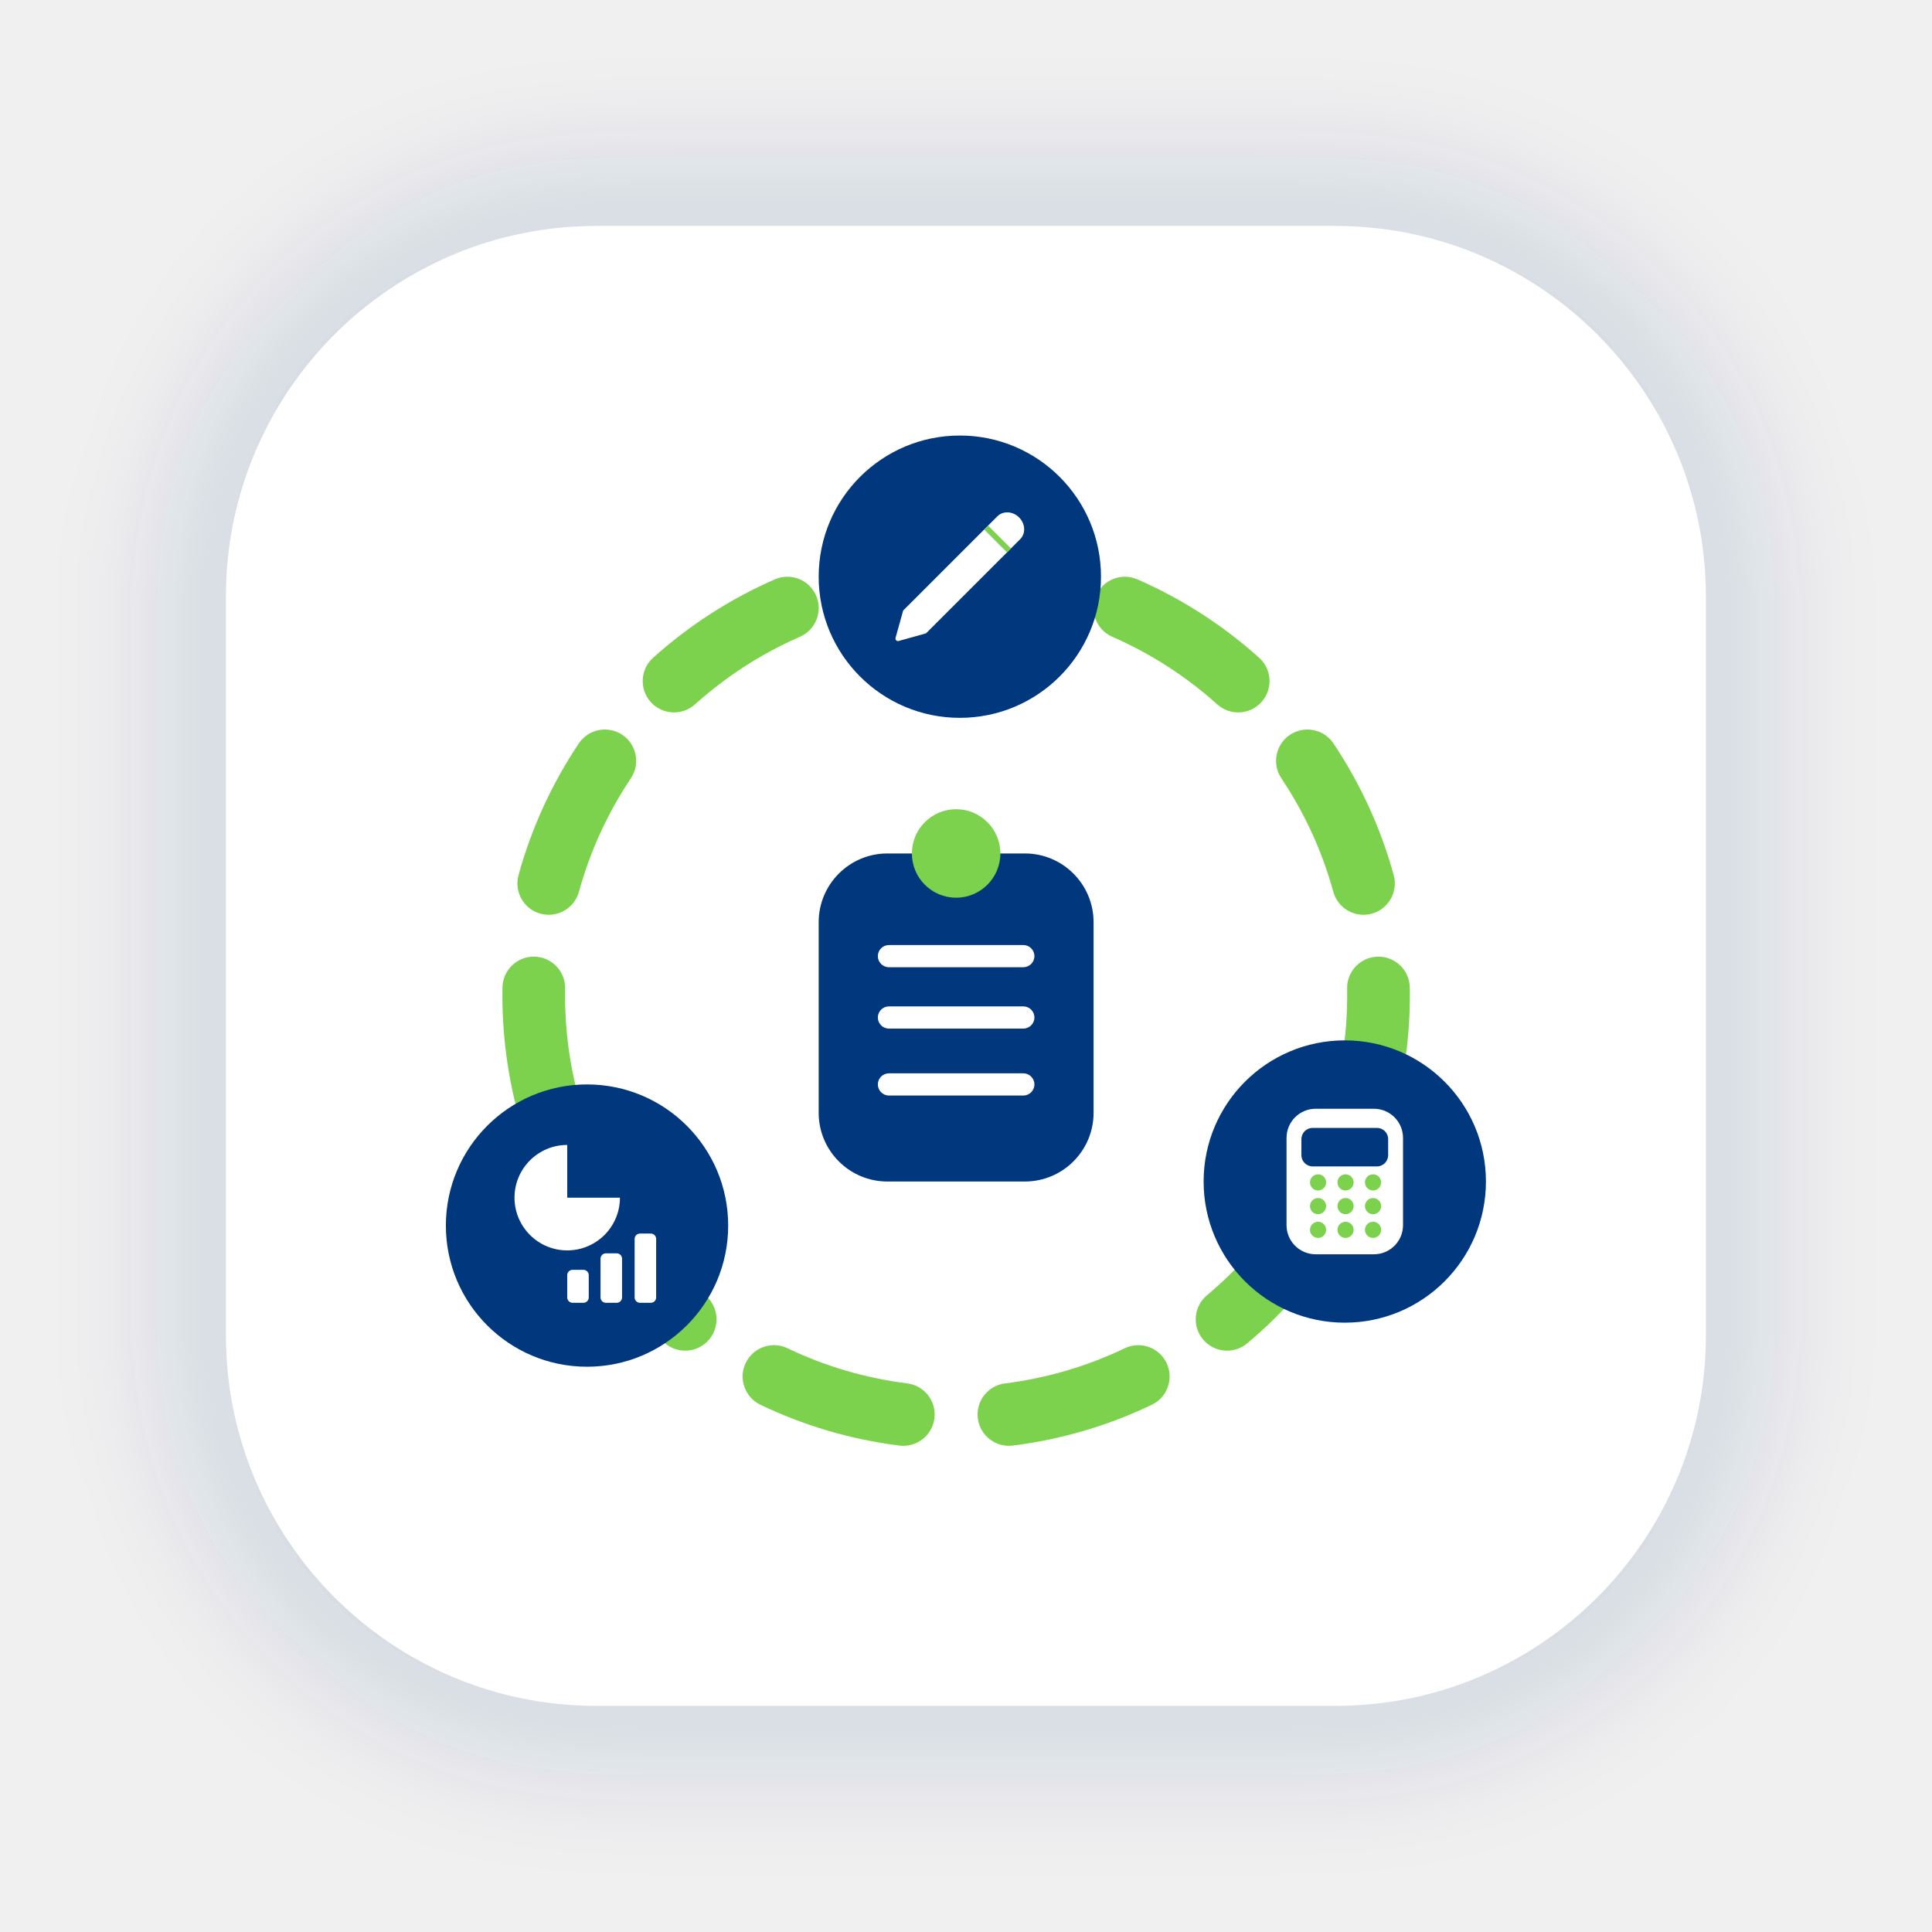
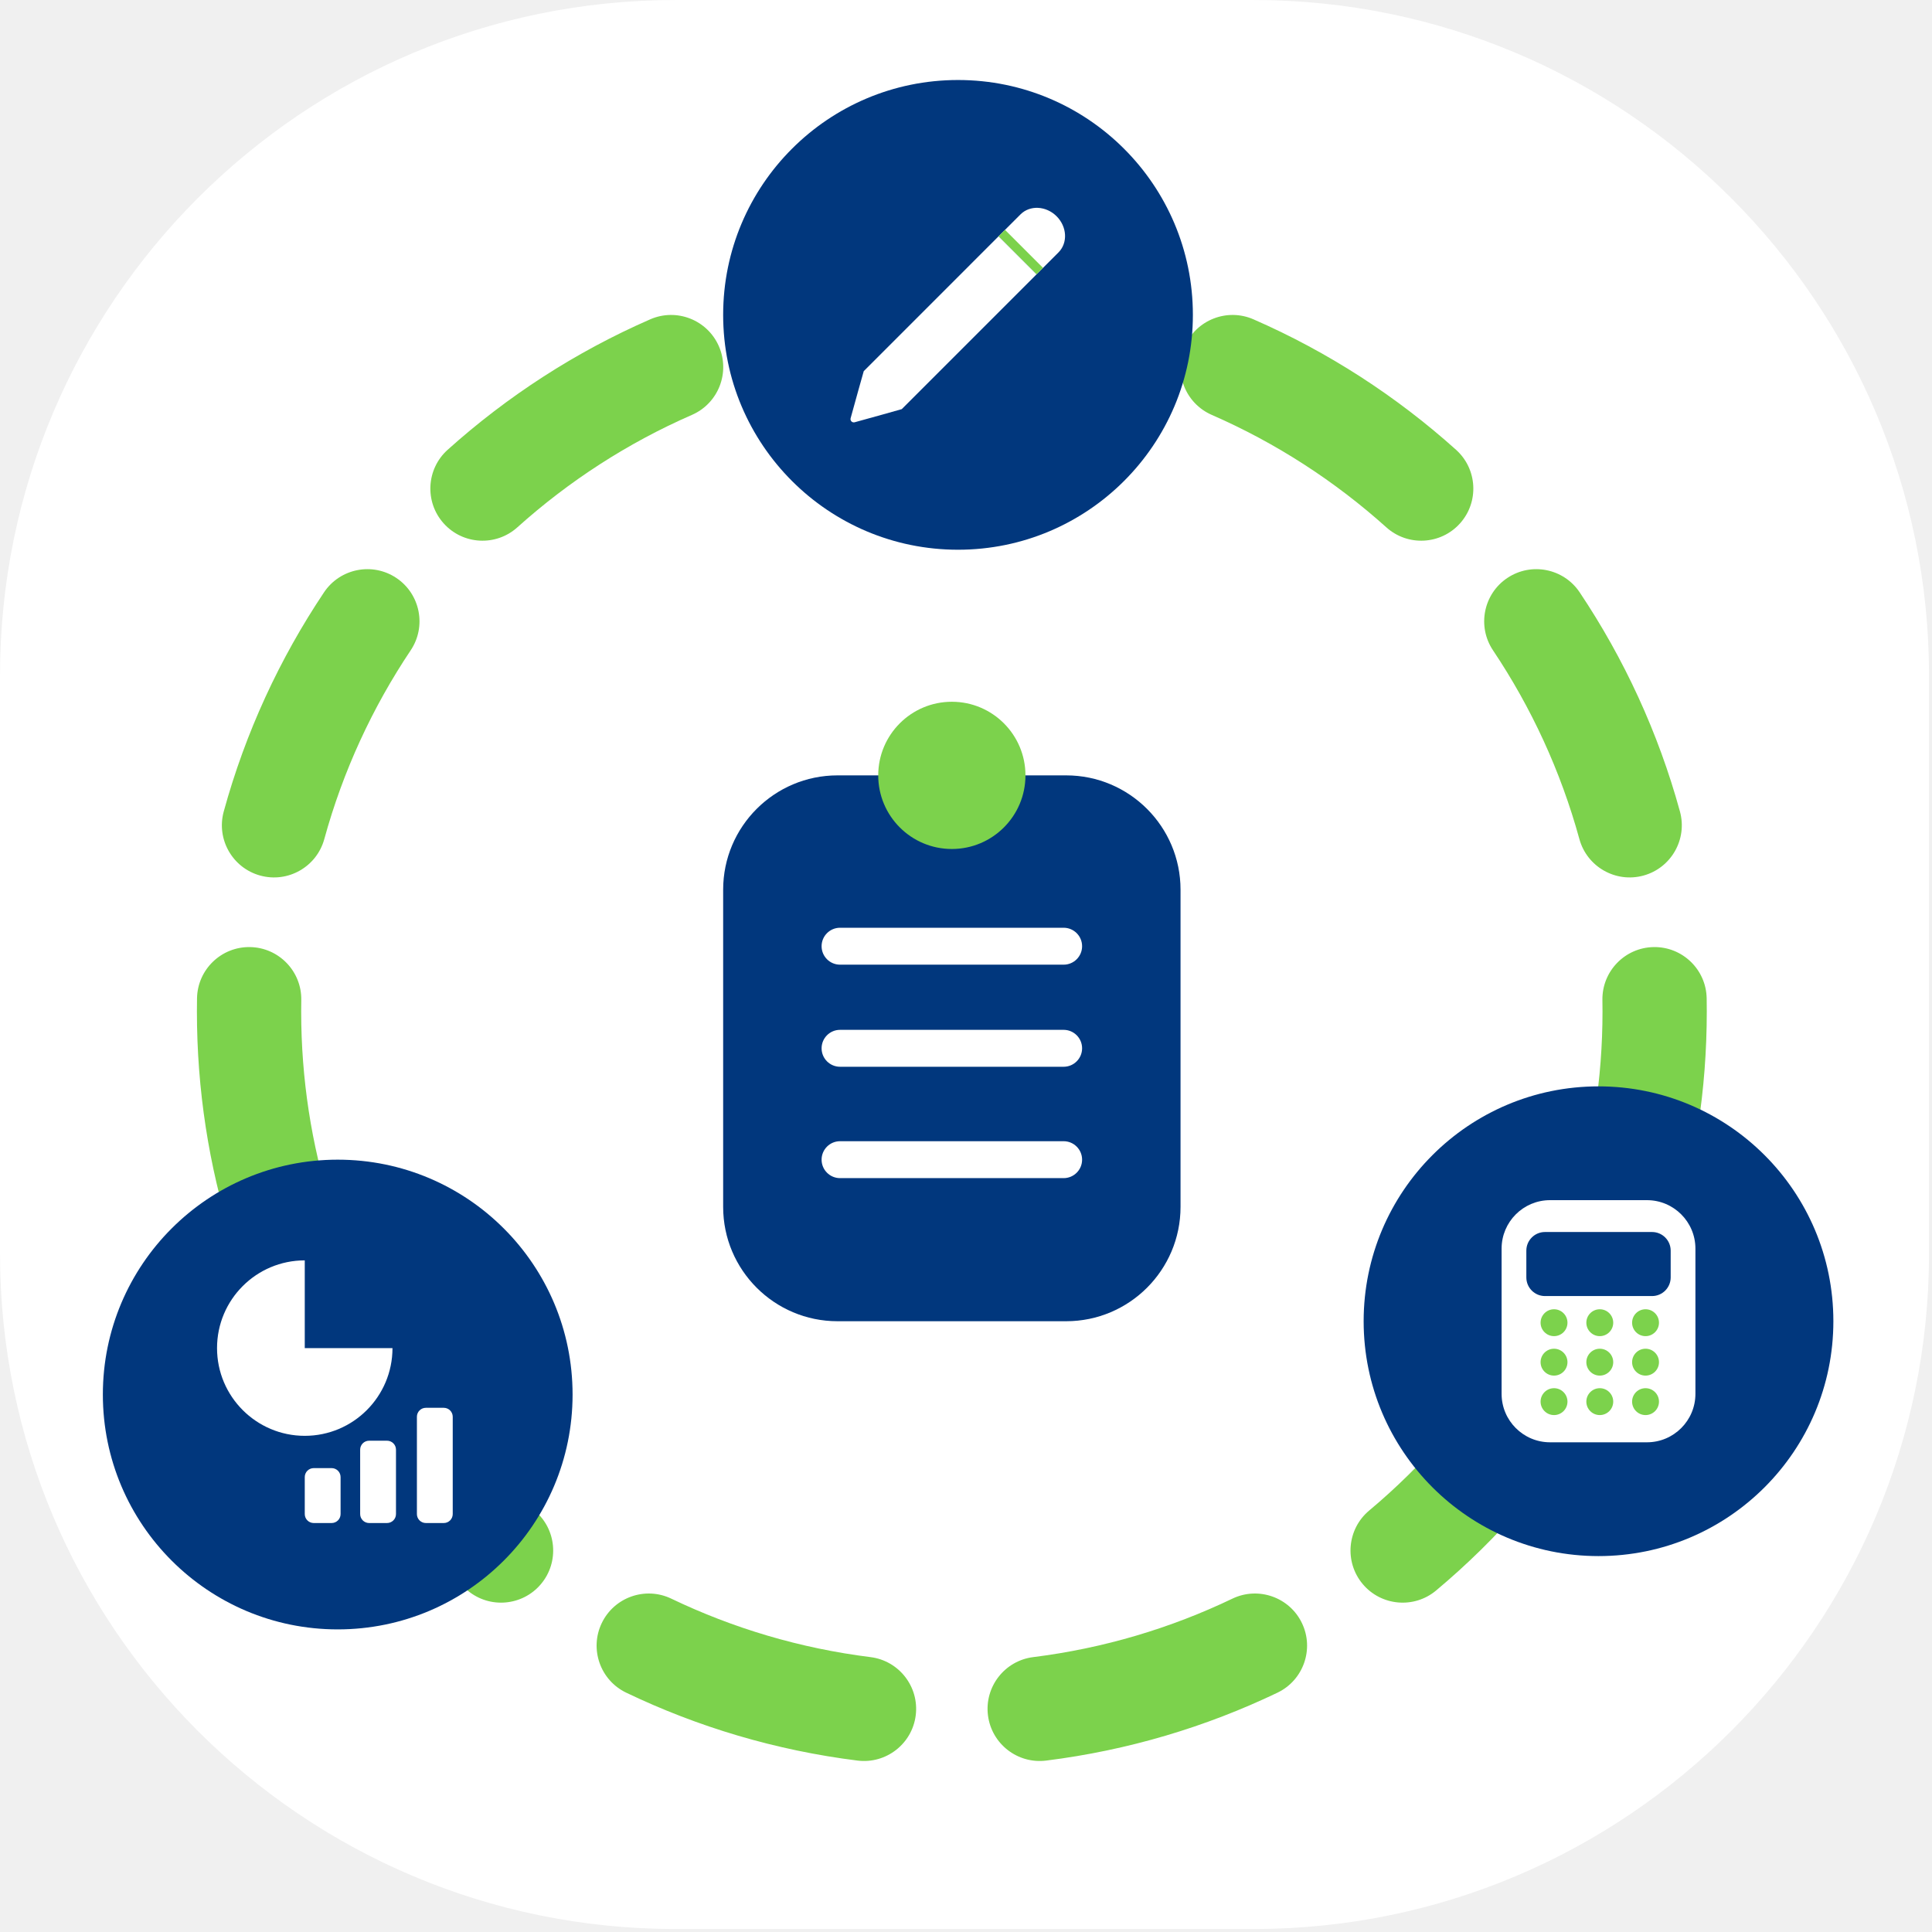
- <svg xmlns="http://www.w3.org/2000/svg" width="100%" height="100%" viewBox="0 0 494 494" version="1.1" xml:space="preserve" style="fill-rule:evenodd;clip-rule:evenodd;stroke-linejoin:round;stroke-miterlimit:0.73;">
+ <svg xmlns="http://www.w3.org/2000/svg" width="100%" height="100%" viewBox="0 0 379 379" version="1.1" xml:space="preserve" style="fill-rule:evenodd;clip-rule:evenodd;stroke-linejoin:round;stroke-miterlimit:0.73;">
  <g>
    <g>
-       <g style="filter:url(#_Effect1);">
-         <path d="M435.953,152.488L435.953,341.465C435.953,393.614 393.614,435.953 341.465,435.953L152.488,435.953C100.339,435.953 58,393.614 58,341.465L58,152.488C58,100.339 100.339,58 152.488,58L341.465,58C393.614,58 435.953,100.339 435.953,152.488Z" style="fill:none;stroke:rgb(1,55,125);stroke-opacity:0.2;stroke-width:20px;" />
-       </g>
-       <path d="M435.953,152.488L435.953,341.465C435.953,393.614 393.614,435.953 341.465,435.953L152.488,435.953C100.339,435.953 58,393.614 58,341.465L58,152.488C58,100.339 100.339,58 152.488,58L341.465,58C393.614,58 435.953,100.339 435.953,152.488Z" style="fill:white;stroke:white;stroke-width:0.46px;" />
+       <path d="M378.185,132.516L378.185,245.902C378.185,318.911 318.911,378.185 245.902,378.185L132.516,378.185C59.507,378.185 0.232,318.911 0.232,245.902L0.232,132.516C0.232,59.507 59.507,0.232 132.516,0.232L245.902,0.232C318.911,0.232 378.185,59.507 378.185,132.516Z" style="fill:white;stroke:white;stroke-width:0.46px;" />
    </g>
    <g>
-       <path d="M228.508,155.788C224.142,156.489 220.028,153.515 219.327,149.149C218.625,144.783 221.6,140.669 225.966,139.967C231.994,138.998 238.177,138.495 244.476,138.495C250.776,138.495 256.959,138.998 262.987,139.967C267.353,140.669 270.328,144.783 269.626,149.149C268.924,153.515 264.81,156.489 260.444,155.788C255.244,154.952 249.911,154.518 244.476,154.518C239.042,154.518 233.708,154.952 228.508,155.788ZM284.413,162.824C280.361,161.054 278.508,156.327 280.278,152.275C282.048,148.223 286.774,146.37 290.827,148.139C302.286,153.144 312.783,159.946 321.959,168.189C325.249,171.144 325.52,176.214 322.565,179.503C319.61,182.793 314.541,183.065 311.251,180.11C303.34,173.003 294.292,167.138 284.413,162.824ZM327.637,199.002C325.178,195.327 326.164,190.347 329.839,187.888C333.514,185.428 338.494,186.415 340.954,190.09C347.782,200.293 353.036,211.637 356.367,223.773C357.537,228.037 355.026,232.45 350.762,233.62C346.497,234.79 342.085,232.279 340.915,228.014C338.045,217.561 333.519,207.79 327.637,199.002ZM344.452,252.758C344.376,248.337 347.904,244.686 352.325,244.61C356.746,244.534 360.398,248.062 360.474,252.483C360.485,253.157 360.491,253.833 360.491,254.509C360.491,266.569 358.645,278.202 355.224,289.14C353.904,293.361 349.406,295.715 345.185,294.395C340.965,293.075 338.61,288.577 339.93,284.357C342.879,274.929 344.467,264.903 344.467,254.509C344.467,253.924 344.462,253.341 344.452,252.758ZM329.531,307.076C331.861,303.318 336.804,302.158 340.562,304.488C344.321,306.817 345.481,311.76 343.151,315.518C336.597,326.091 328.392,335.534 318.896,343.486C315.506,346.325 310.448,345.878 307.609,342.488C304.77,339.097 305.218,334.04 308.608,331.201C316.8,324.342 323.878,316.196 329.531,307.076ZM287.592,344.74C291.579,342.828 296.368,344.514 298.279,348.502C300.19,352.49 298.505,357.279 294.517,359.19C283.514,364.463 271.553,368.053 258.97,369.625C254.582,370.173 250.574,367.056 250.026,362.668C249.478,358.28 252.595,354.273 256.983,353.725C267.819,352.371 278.117,349.28 287.592,344.74ZM231.969,353.725C236.357,354.273 239.474,358.28 238.926,362.668C238.378,367.056 234.371,370.173 229.983,369.625C217.399,368.053 205.439,364.463 194.436,359.19C190.448,357.279 188.762,352.49 190.673,348.502C192.584,344.514 197.373,342.828 201.361,344.74C210.835,349.28 221.134,352.371 231.969,353.725ZM180.345,331.201C183.735,334.04 184.182,339.098 181.343,342.488C178.504,345.878 173.447,346.326 170.057,343.487C160.561,335.535 152.355,326.091 145.802,315.519C143.472,311.76 144.632,306.818 148.39,304.488C152.149,302.158 157.091,303.318 159.421,307.076C165.075,316.196 172.153,324.342 180.345,331.201ZM149.022,284.357C150.342,288.577 147.987,293.075 143.767,294.395C139.547,295.715 135.049,293.36 133.729,289.14C130.307,278.202 128.462,266.569 128.462,254.509C128.462,253.832 128.467,253.157 128.479,252.483C128.555,248.062 132.206,244.534 136.627,244.61C141.049,244.686 144.576,248.337 144.501,252.758C144.491,253.341 144.485,253.924 144.485,254.509C144.485,264.903 146.073,274.929 149.022,284.357ZM148.038,228.015C146.867,232.279 142.455,234.791 138.191,233.62C133.927,232.45 131.415,228.038 132.585,223.773C135.917,211.637 141.17,200.293 147.999,190.09C150.458,186.415 155.438,185.428 159.113,187.888C162.788,190.347 163.775,195.328 161.315,199.003C155.433,207.791 150.907,217.561 148.038,228.015ZM177.702,180.11C174.412,183.065 169.342,182.793 166.387,179.503C163.432,176.214 163.704,171.144 166.993,168.189C176.17,159.946 186.667,153.144 198.126,148.139C202.178,146.37 206.905,148.223 208.675,152.275C210.444,156.327 208.591,161.054 204.539,162.824C194.661,167.138 185.613,173.003 177.702,180.11Z" style="fill:rgb(124,210,76);" />
+       <path d="M166.339,72.404C160.766,73.3 155.514,69.502 154.619,63.929C153.723,58.356 157.521,53.104 163.094,52.209C170.789,50.972 178.682,50.329 186.723,50.329C194.765,50.329 202.657,50.972 210.352,52.209C215.925,53.104 219.723,58.356 218.827,63.929C217.932,69.502 212.68,73.3 207.107,72.404C200.469,71.338 193.66,70.784 186.723,70.784C179.786,70.784 172.978,71.338 166.339,72.404ZM237.704,81.386C232.531,79.127 230.166,73.093 232.425,67.92C234.684,62.747 240.718,60.382 245.891,62.641C260.518,69.029 273.918,77.712 285.632,88.235C289.831,92.007 290.178,98.479 286.406,102.678C282.634,106.877 276.162,107.224 271.963,103.452C261.864,94.38 250.314,86.893 237.704,81.386ZM292.88,127.569C289.74,122.878 291,116.52 295.691,113.381C300.382,110.241 306.739,111.5 309.879,116.191C318.596,129.216 325.302,143.697 329.554,159.189C331.049,164.633 327.842,170.265 322.399,171.759C316.956,173.253 311.323,170.047 309.829,164.603C306.166,151.259 300.388,138.787 292.88,127.569ZM314.345,196.19C314.248,190.546 318.751,185.885 324.395,185.788C330.039,185.691 334.7,190.195 334.797,195.838C334.811,196.699 334.819,197.561 334.819,198.425C334.819,213.82 332.463,228.669 328.095,242.632C326.41,248.019 320.668,251.025 315.281,249.34C309.893,247.655 306.888,241.913 308.573,236.526C312.337,224.491 314.364,211.693 314.364,198.425C314.364,197.678 314.357,196.933 314.345,196.19ZM295.298,265.527C298.272,260.73 304.582,259.249 309.379,262.223C314.177,265.197 315.658,271.507 312.684,276.304C304.318,289.801 293.843,301.855 281.722,312.006C277.394,315.63 270.938,315.059 267.314,310.731C263.69,306.404 264.261,299.948 268.589,296.324C279.046,287.567 288.082,277.169 295.298,265.527ZM241.761,313.606C246.851,311.166 252.965,313.318 255.404,318.409C257.844,323.499 255.692,329.612 250.601,332.052C236.556,338.783 221.288,343.366 205.224,345.373C199.623,346.072 194.508,342.093 193.808,336.492C193.108,330.891 197.087,325.775 202.689,325.075C216.52,323.348 229.667,319.402 241.761,313.606ZM170.758,325.075C176.359,325.775 180.338,330.891 179.639,336.492C178.939,342.093 173.823,346.072 168.222,345.373C152.159,343.366 136.891,338.783 122.845,332.052C117.755,329.612 115.603,323.499 118.042,318.409C120.482,313.318 126.595,311.166 131.685,313.606C143.779,319.402 156.926,323.348 170.758,325.075ZM104.858,296.324C109.185,299.948 109.757,306.404 106.133,310.732C102.509,315.059 96.053,315.631 91.725,312.006C79.603,301.856 69.129,289.801 60.763,276.305C57.789,271.507 59.269,265.197 64.067,262.223C68.865,259.249 75.174,260.73 78.148,265.528C85.365,277.17 94.401,287.568 104.858,296.324ZM64.873,236.525C66.559,241.913 63.553,247.655 58.166,249.34C52.778,251.025 47.036,248.019 45.351,242.632C40.984,228.668 38.628,213.819 38.628,198.425C38.628,197.561 38.635,196.698 38.65,195.838C38.747,190.194 43.408,185.691 49.052,185.788C54.695,185.885 59.199,190.546 59.102,196.189C59.089,196.933 59.083,197.678 59.083,198.425C59.083,211.693 61.109,224.491 64.873,236.525ZM63.617,164.604C62.123,170.047 56.491,173.254 51.047,171.759C45.604,170.265 42.398,164.633 43.892,159.19C48.144,143.697 54.85,129.216 63.567,116.192C66.707,111.501 73.064,110.241 77.755,113.381C82.446,116.521 83.706,122.878 80.566,127.569C73.058,138.787 67.28,151.26 63.617,164.604ZM101.484,103.452C97.284,107.224 90.813,106.877 87.041,102.678C83.268,98.479 83.615,92.007 87.814,88.235C99.529,77.712 112.928,69.029 127.556,62.641C132.728,60.382 138.762,62.747 141.022,67.92C143.281,73.093 140.915,79.127 135.742,81.386C123.132,86.893 111.582,94.38 101.484,103.452Z" style="fill:rgb(124,210,76);" />
      <g>
-         <circle cx="245.425" cy="147.455" r="36.092" style="fill:rgb(1,55,125);" />
+         <circle cx="187.934" cy="61.768" r="46.073" style="fill:rgb(1,55,125);" />
        <g>
-           <path d="M251.651,135.39L255.024,132.016C256.477,130.564 258.965,130.693 260.576,132.304C262.188,133.916 262.316,136.403 260.864,137.856L257.49,141.229L251.651,135.39Z" style="fill:white;" />
-           <path d="M230.847,156.197L230.848,156.192L230.85,156.194L230.847,156.197ZM236.686,162.03L236.688,162.032L236.683,162.033L236.686,162.03Z" style="fill:rgb(124,210,76);" />
-           <path d="M252.648,134.393L258.487,140.232L257.49,141.229L251.651,135.39L252.648,134.393Z" style="fill:rgb(124,210,76);" />
-           <path d="M236.778,161.942C236.755,161.965 232.013,163.277 229.799,163.889C229.57,163.961 229.319,163.9 229.15,163.731C228.98,163.561 228.919,163.31 228.991,163.081C229.603,160.867 230.915,156.125 230.938,156.102L251.651,135.39L257.49,141.229L236.778,161.942Z" style="fill:white;" />
+           <path d="M195.881,46.366L200.188,42.06C202.042,40.205 205.218,40.37 207.275,42.427C209.332,44.484 209.497,47.66 207.642,49.514L203.336,53.82L195.881,46.366Z" style="fill:white;" />
+           <path d="M169.325,72.927L169.327,72.92L169.329,72.922L169.325,72.927ZM176.779,80.373L176.781,80.375L176.775,80.376L176.779,80.373Z" style="fill:rgb(124,210,76);" />
+           <path d="M197.154,45.093L204.609,52.548L203.336,53.82L195.881,46.366L197.154,45.093Z" style="fill:rgb(124,210,76);" />
+           <path d="M176.896,80.26C176.865,80.291 170.338,82.096 167.675,82.832C167.447,82.902 167.199,82.84 167.03,82.672C166.861,82.503 166.8,82.255 166.87,82.027C167.606,79.364 169.411,72.836 169.442,72.806L195.881,46.366L203.336,53.82L176.896,80.26Z" style="fill:white;" />
        </g>
      </g>
      <g>
-         <circle cx="150.1" cy="313.373" r="36.092" style="fill:rgb(1,55,125);" />
+         <circle cx="66.25" cy="273.565" r="46.073" style="fill:rgb(1,55,125);" />
        <g>
-           <path d="M145.035,292.757L145.035,306.237L158.516,306.237C158.516,313.683 152.481,319.718 145.035,319.718C137.595,319.718 131.555,313.678 131.555,306.237C131.555,298.792 137.59,292.757 145.035,292.757Z" style="fill:white;" />
-           <path d="M159.055,321.845L159.055,331.742C159.055,332.502 158.438,333.119 157.678,333.119L154.925,333.119C154.166,333.119 153.549,332.502 153.549,331.742L153.549,321.845C153.549,321.085 154.166,320.468 154.925,320.468L157.678,320.468C158.438,320.468 159.055,321.085 159.055,321.845Z" style="fill:white;" />
-           <path d="M167.775,316.789L167.775,331.742C167.775,332.502 167.158,333.119 166.399,333.119L163.646,333.119C162.886,333.119 162.269,332.502 162.269,331.742L162.269,316.789C162.269,316.029 162.886,315.412 163.646,315.412L166.399,315.412C167.158,315.412 167.775,316.029 167.775,316.789Z" style="fill:white;" />
-           <path d="M150.541,326.057L150.541,331.742C150.541,332.502 149.924,333.119 149.165,333.119L146.412,333.119C145.652,333.119 145.035,332.502 145.035,331.742L145.035,326.057C145.035,325.297 145.652,324.681 146.412,324.681L149.165,324.681C149.924,324.681 150.541,325.297 150.541,326.057Z" style="fill:white;" />
+           <path d="M59.785,247.248L59.785,264.457L76.993,264.457C76.993,273.961 69.289,281.666 59.785,281.666C50.287,281.666 42.576,273.955 42.576,264.457C42.576,254.953 50.28,247.248 59.785,247.248Z" style="fill:white;" />
+           <path d="M77.68,284.38L77.68,297.015C77.68,297.984 76.893,298.772 75.923,298.772L72.409,298.772C71.44,298.772 70.652,297.984 70.652,297.015L70.652,284.38C70.652,283.41 71.44,282.623 72.409,282.623L75.923,282.623C76.893,282.623 77.68,283.41 77.68,284.38Z" style="fill:white;" />
+           <path d="M88.812,277.926L88.812,297.015C88.812,297.984 88.025,298.772 87.055,298.772L83.541,298.772C82.571,298.772 81.784,297.984 81.784,297.015L81.784,277.926C81.784,276.956 82.571,276.169 83.541,276.169L87.055,276.169C88.025,276.169 88.812,276.956 88.812,277.926Z" style="fill:white;" />
+           <path d="M66.813,289.757L66.813,297.015C66.813,297.984 66.025,298.772 65.056,298.772L61.542,298.772C60.572,298.772 59.785,297.984 59.785,297.015L59.785,289.757C59.785,288.787 60.572,288 61.542,288L65.056,288C66.025,288 66.813,288.787 66.813,289.757Z" style="fill:white;" />
        </g>
      </g>
      <g>
-         <circle cx="343.852" cy="302.107" r="36.092" style="fill:rgb(1,55,125);" />
+         <circle cx="313.579" cy="259.185" r="46.073" style="fill:rgb(1,55,125);" />
        <g>
-           <path d="M358.745,290.949L358.745,313.266C358.745,317.376 355.409,320.713 351.299,320.713L336.406,320.713C332.296,320.713 328.96,317.376 328.96,313.266L328.96,290.949C328.96,286.839 332.296,283.502 336.406,283.502L351.299,283.502C355.409,283.502 358.745,286.839 358.745,290.949Z" style="fill:white;" />
+           <path d="M332.59,244.941L332.59,273.429C332.59,278.676 328.331,282.935 323.085,282.935L304.074,282.935C298.828,282.935 294.568,278.676 294.568,273.429L294.568,244.941C294.568,239.694 298.828,235.435 304.074,235.435L323.085,235.435C328.331,235.435 332.59,239.694 332.59,244.941Z" style="fill:white;" />
          <g>
-             <circle cx="337.017" cy="302.334" r="2.066" style="fill:rgb(124,210,76);" />
-             <circle cx="344.048" cy="302.334" r="2.066" style="fill:rgb(124,210,76);" />
-             <circle cx="351.08" cy="302.334" r="2.066" style="fill:rgb(124,210,76);" />
+             <circle cx="304.853" cy="259.474" r="2.637" style="fill:rgb(124,210,76);" />
+             <circle cx="313.829" cy="259.474" r="2.637" style="fill:rgb(124,210,76);" />
+             <circle cx="322.805" cy="259.474" r="2.637" style="fill:rgb(124,210,76);" />
          </g>
          <g>
-             <circle cx="337.017" cy="308.399" r="2.066" style="fill:rgb(124,210,76);" />
-             <circle cx="344.048" cy="308.399" r="2.066" style="fill:rgb(124,210,76);" />
-             <circle cx="351.08" cy="308.399" r="2.066" style="fill:rgb(124,210,76);" />
+             <circle cx="304.853" cy="267.216" r="2.637" style="fill:rgb(124,210,76);" />
+             <circle cx="313.829" cy="267.216" r="2.637" style="fill:rgb(124,210,76);" />
+             <circle cx="322.805" cy="267.216" r="2.637" style="fill:rgb(124,210,76);" />
          </g>
          <g>
-             <circle cx="337.017" cy="314.464" r="2.066" style="fill:rgb(124,210,76);" />
-             <circle cx="344.048" cy="314.464" r="2.066" style="fill:rgb(124,210,76);" />
-             <circle cx="351.08" cy="314.464" r="2.066" style="fill:rgb(124,210,76);" />
+             <circle cx="304.853" cy="274.958" r="2.637" style="fill:rgb(124,210,76);" />
+             <circle cx="313.829" cy="274.958" r="2.637" style="fill:rgb(124,210,76);" />
+             <circle cx="322.805" cy="274.958" r="2.637" style="fill:rgb(124,210,76);" />
          </g>
-           <path d="M354.943,291.261L354.943,295.375C354.943,296.956 353.66,298.24 352.079,298.24L335.626,298.24C334.045,298.24 332.761,296.956 332.761,295.375L332.761,291.261C332.761,289.68 334.045,288.397 335.626,288.397L352.079,288.397C353.66,288.397 354.943,289.68 354.943,291.261Z" style="fill:rgb(1,55,125);" />
+           <path d="M327.737,245.339L327.737,250.591C327.737,252.609 326.099,254.248 324.081,254.248L303.077,254.248C301.06,254.248 299.421,252.609 299.421,250.591L299.421,245.339C299.421,243.321 301.06,241.683 303.077,241.683L324.081,241.683C326.099,241.683 327.737,243.321 327.737,245.339Z" style="fill:rgb(1,55,125);" />
        </g>
      </g>
      <g>
-         <path d="M279.62,235.795L279.62,284.536C279.62,294.234 271.746,302.107 262.048,302.107L226.904,302.107C217.206,302.107 209.333,294.234 209.333,284.536L209.333,235.795C209.333,226.097 217.206,218.223 226.904,218.223L262.048,218.223C271.746,218.223 279.62,226.097 279.62,235.795Z" style="fill:rgb(1,55,125);" />
-         <circle cx="244.476" cy="218.223" r="11.312" style="fill:rgb(124,210,76);" />
-         <path d="M264.493,244.477C264.493,246.042 263.222,247.313 261.656,247.313L227.296,247.313C225.731,247.313 224.46,246.042 224.46,244.477C224.46,242.911 225.731,241.64 227.296,241.64L261.656,241.64C263.222,241.64 264.493,242.911 264.493,244.477Z" style="fill:white;" />
-         <path d="M264.493,260.165C264.493,261.731 263.222,263.002 261.656,263.002L227.296,263.002C225.731,263.002 224.46,261.731 224.46,260.165C224.46,258.6 225.731,257.329 227.296,257.329L261.656,257.329C263.222,257.329 264.493,258.6 264.493,260.165Z" style="fill:white;" />
-         <path d="M264.493,277.28C264.493,278.846 263.222,280.117 261.656,280.117L227.296,280.117C225.731,280.117 224.46,278.846 224.46,277.28C224.46,275.715 225.731,274.444 227.296,274.444L261.656,274.444C263.222,274.444 264.493,275.715 264.493,277.28Z" style="fill:white;" />
+         <path d="M231.585,174.536L231.585,236.754C231.585,249.134 221.534,259.185 209.154,259.185L164.292,259.185C151.912,259.185 141.861,249.134 141.861,236.754L141.861,174.536C141.861,162.156 151.912,152.105 164.292,152.105L209.154,152.105C221.534,152.105 231.585,162.156 231.585,174.536Z" style="fill:rgb(1,55,125);" />
+         <circle cx="186.723" cy="152.105" r="14.441" style="fill:rgb(124,210,76);" />
+         <path d="M212.275,185.618C212.275,187.616 210.652,189.239 208.654,189.239L164.792,189.239C162.794,189.239 161.172,187.616 161.172,185.618C161.172,183.62 162.794,181.997 164.792,181.997L208.654,181.997C210.652,181.997 212.275,183.62 212.275,185.618Z" style="fill:white;" />
+         <path d="M212.275,205.645C212.275,207.643 210.652,209.266 208.654,209.266L164.792,209.266C162.794,209.266 161.172,207.643 161.172,205.645C161.172,203.647 162.794,202.024 164.792,202.024L208.654,202.024C210.652,202.024 212.275,203.647 212.275,205.645Z" style="fill:white;" />
+         <path d="M212.275,227.493C212.275,229.491 210.652,231.113 208.654,231.113L164.792,231.113C162.794,231.113 161.172,229.491 161.172,227.493C161.172,225.494 162.794,223.872 164.792,223.872L208.654,223.872C210.652,223.872 212.275,225.494 212.275,227.493Z" style="fill:white;" />
      </g>
    </g>
  </g>
-   <defs>
-     <filter id="_Effect1" filterUnits="userSpaceOnUse" x="-48" y="-48" width="589.953" height="589.953">
-       <feGaussianBlur in="SourceGraphic" stdDeviation="16" />
-     </filter>
-   </defs>
</svg>
